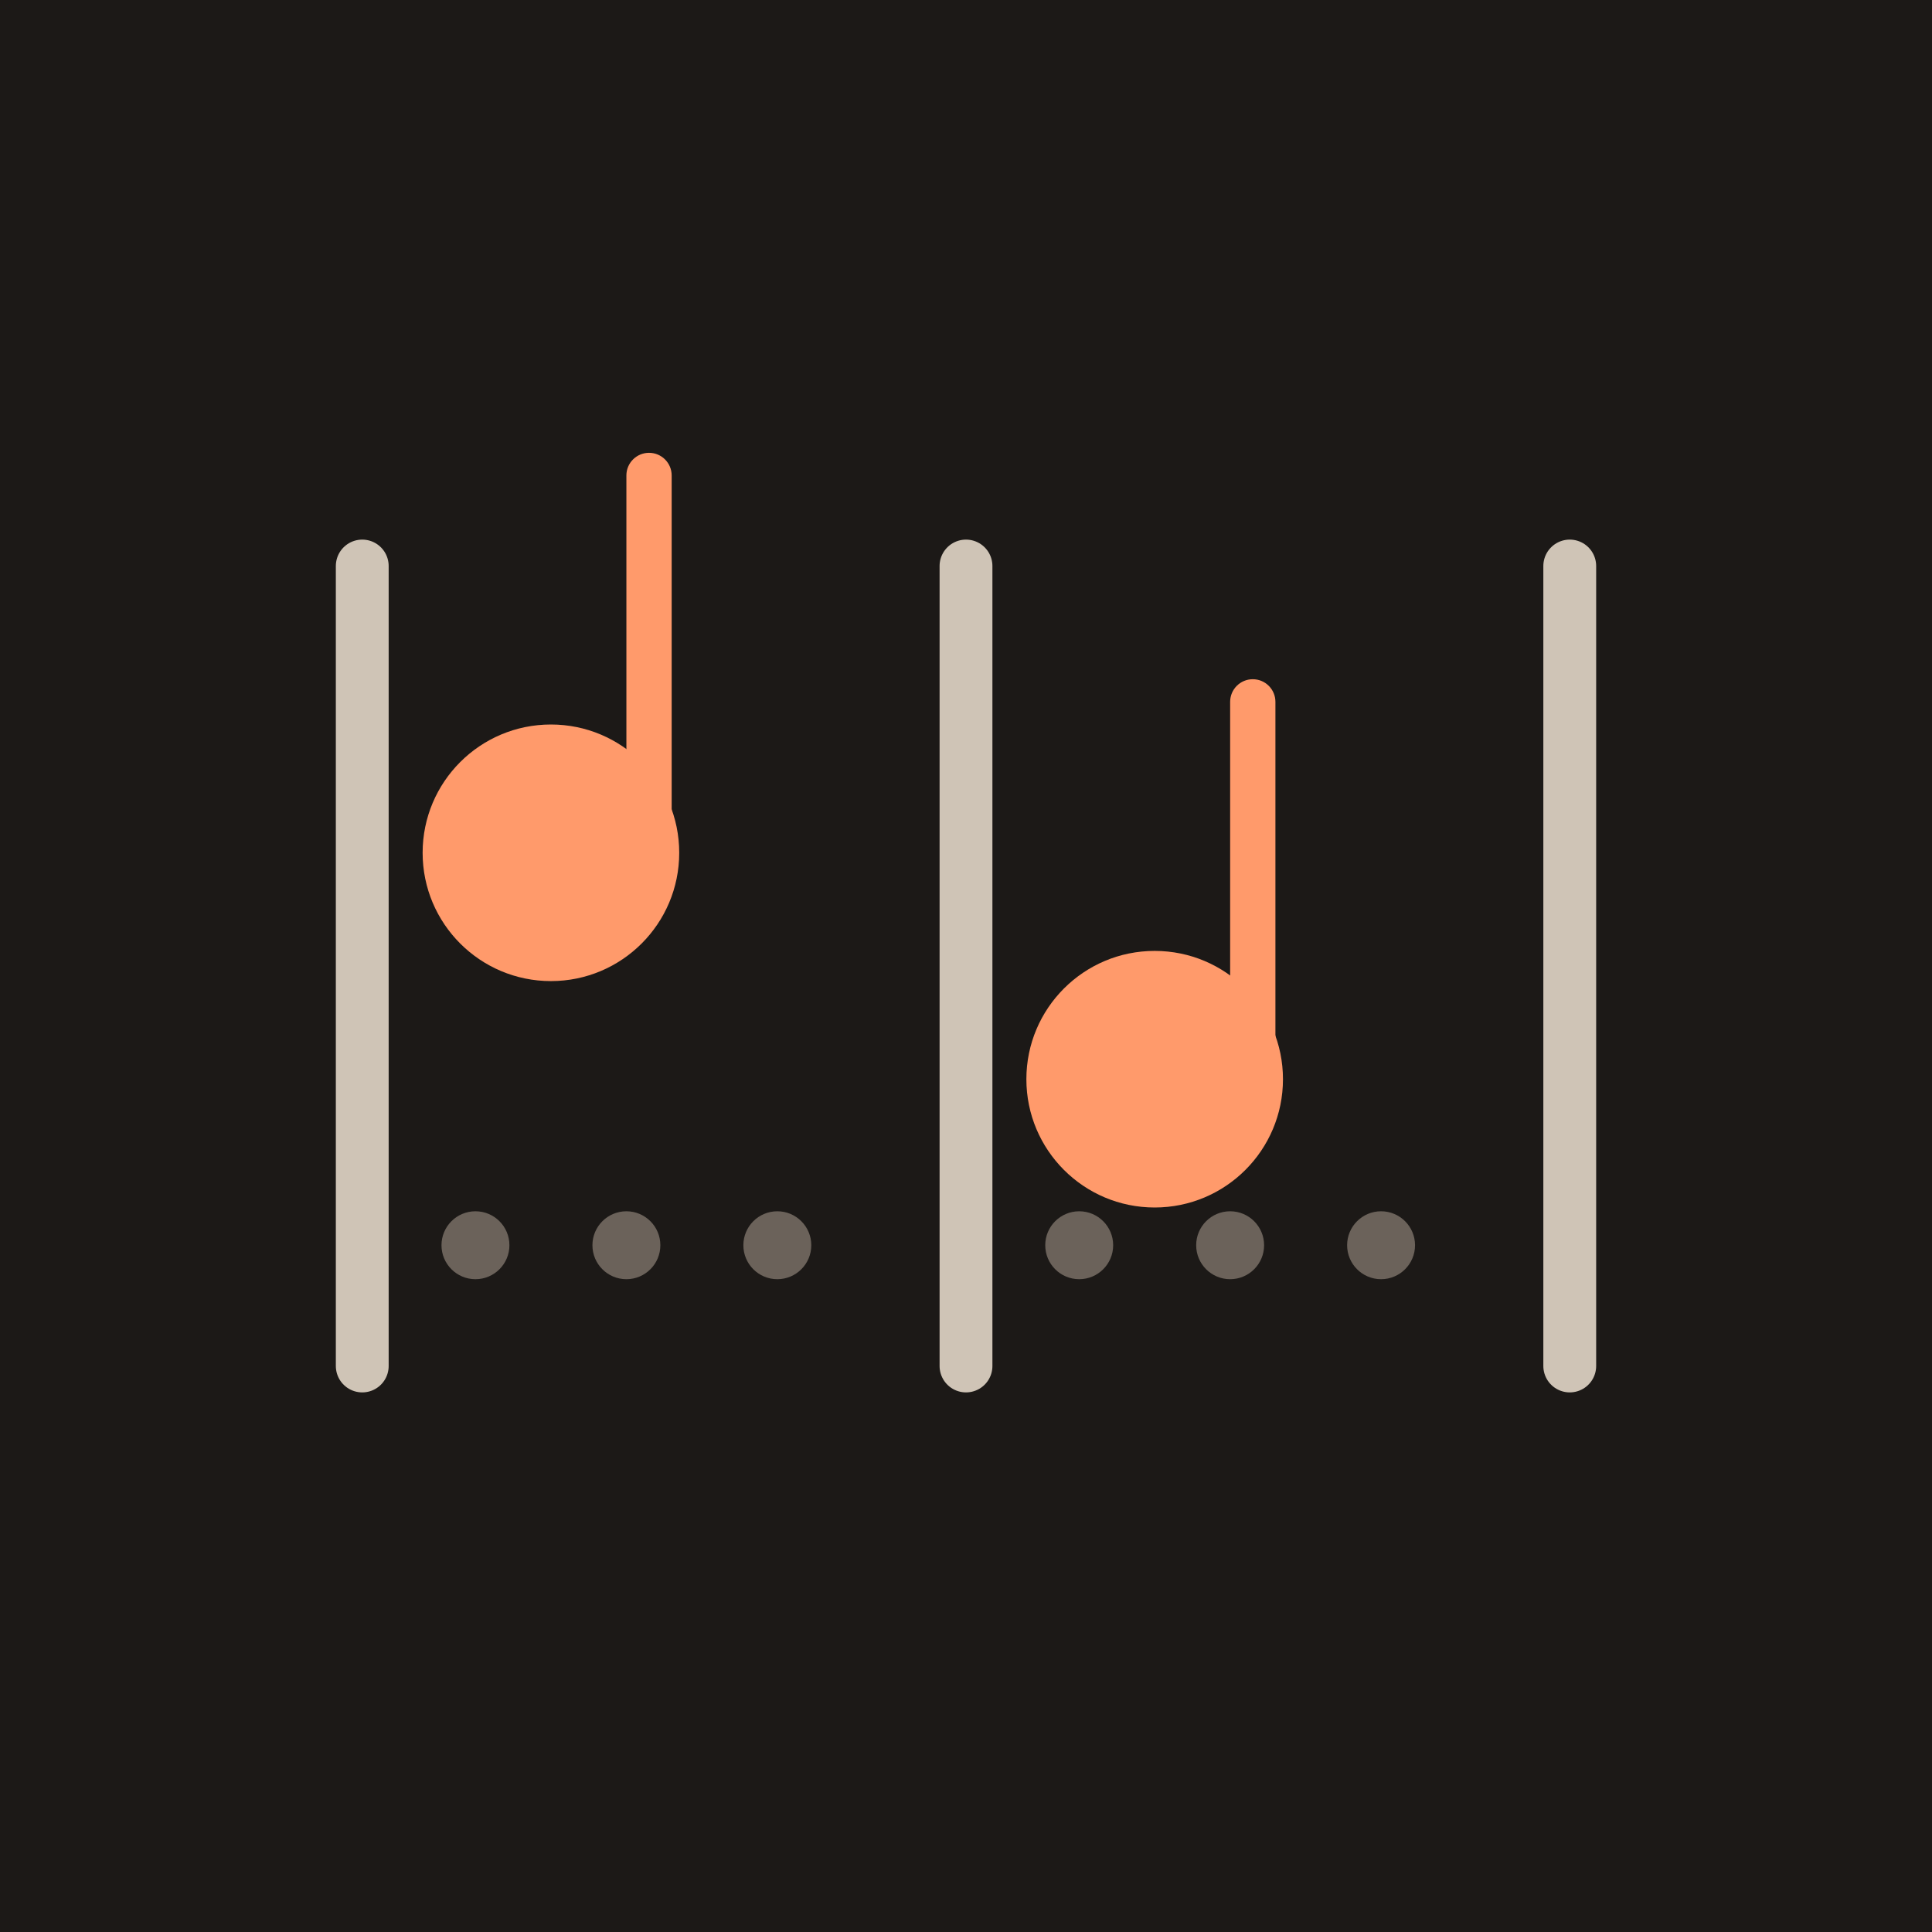
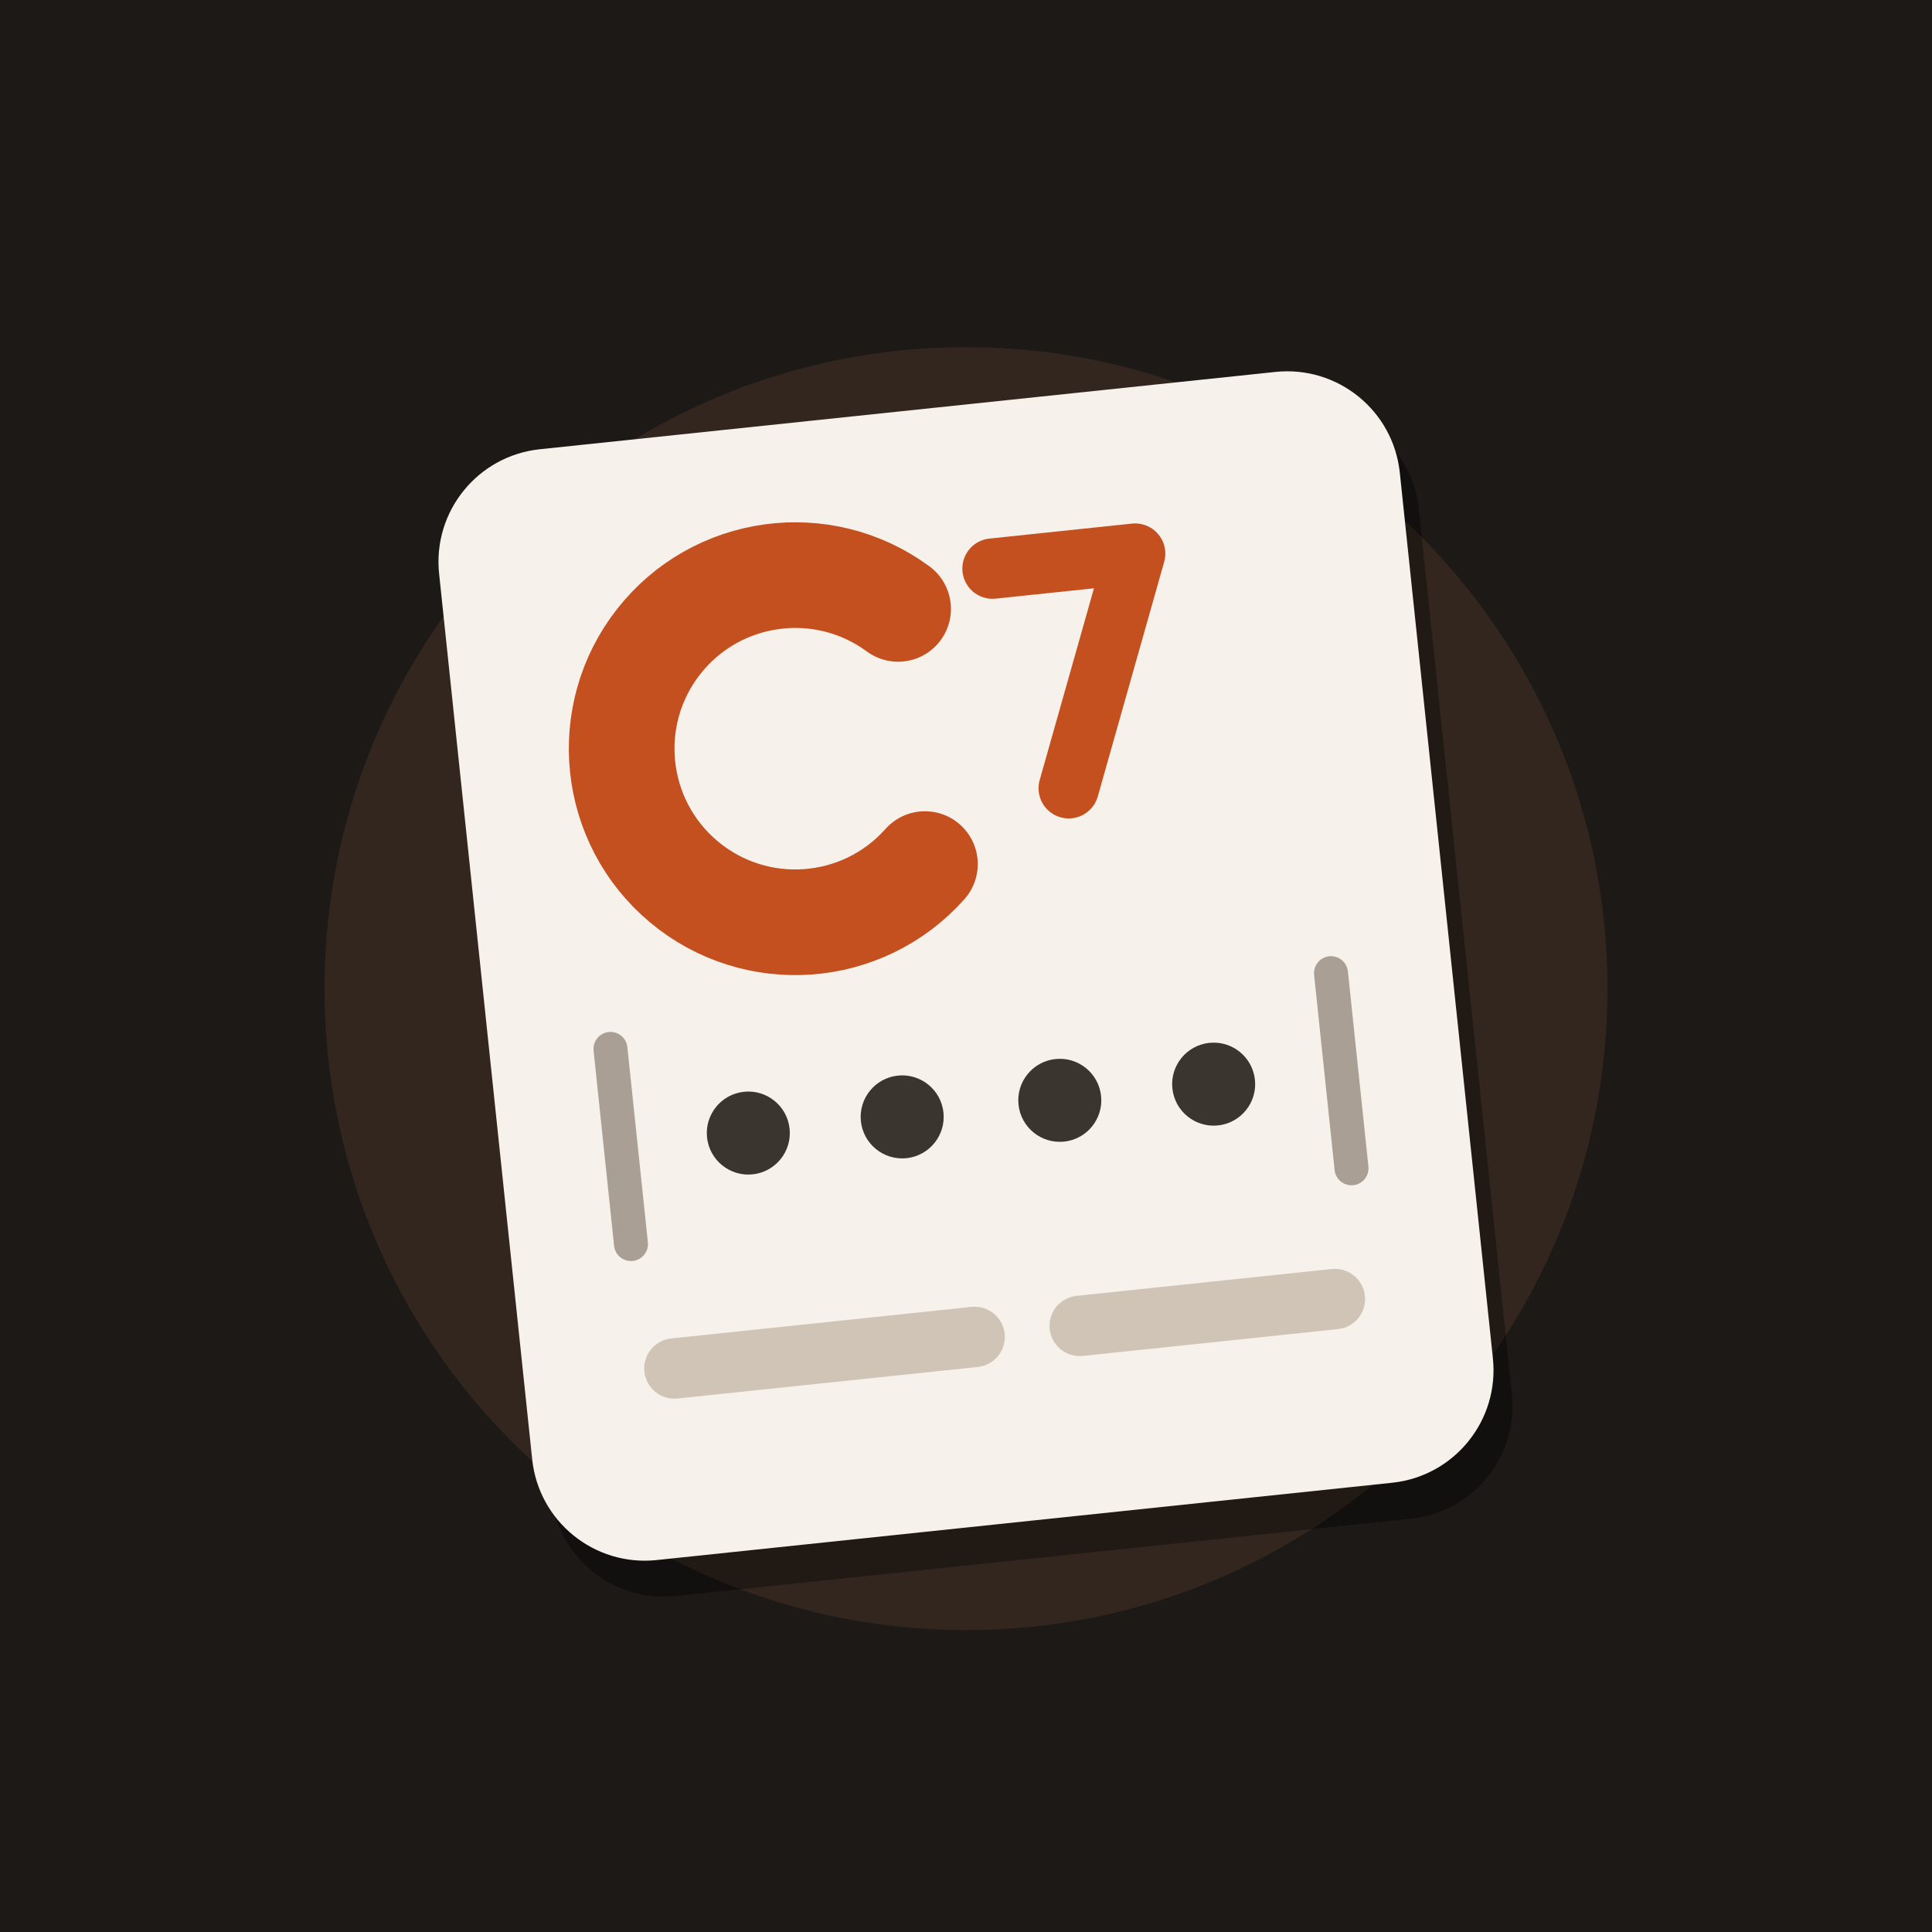
<svg xmlns="http://www.w3.org/2000/svg" viewBox="0 0 512 512">
  <rect width="512" height="512" fill="#1c1917" />
-   <g stroke="#cfc4b6" stroke-width="14" stroke-linecap="round">
-     <path d="M96 150v212M256 150v212M416 150v212" />
-   </g>
-   <g fill="#ff9a6b">
-     <circle cx="146" cy="226" r="34" />
-     <circle cx="306" cy="286" r="34" />
-     <rect x="166" y="120" width="12" height="108" rx="6" />
-     <rect x="326" y="180" width="12" height="108" rx="6" />
-   </g>
-   <g fill="#6b625a">
-     <circle cx="126" cy="330" r="9" />
-     <circle cx="166" cy="330" r="9" />
-     <circle cx="206" cy="330" r="9" />
-     <circle cx="286" cy="330" r="9" />
-     <circle cx="326" cy="330" r="9" />
-     <circle cx="366" cy="330" r="9" />
+   <circle cx="256" cy="262" r="170" fill="#ff9a6b" opacity="0.10" />
+   <g transform="rotate(-6 256 256)">
+     <rect x="132" y="118" width="256" height="296" rx="30" fill="#000" opacity="0.35" />
+     <rect x="128" y="108" width="256" height="296" rx="30" fill="#f6f1ea" />
+     <g fill="none" stroke="#c4501f" stroke-linecap="round" stroke-linejoin="round">
+       <path d="M248 160 A46 46 0 1 0 248 228" stroke-width="28" />
+       <path d="M274 152 H312 L288 212" stroke-width="16" />
+     </g>
+     <g stroke="#a99f95" stroke-width="9" stroke-linecap="round">
+       <path d="M160 268 V320 M352 268 V320" />
+     </g>
+     <g fill="#3b3530">
+       <circle cx="194" cy="294" r="11" />
+       <circle cx="235" cy="294" r="11" />
+       <circle cx="277" cy="294" r="11" />
+       <circle cx="318" cy="294" r="11" />
+     </g>
+     <g fill="#cfc4b6">
+       <rect x="160" y="346" width="96" height="16" rx="8" />
+       <rect x="268" y="346" width="84" height="16" rx="8" />
+     </g>
  </g>
</svg>
